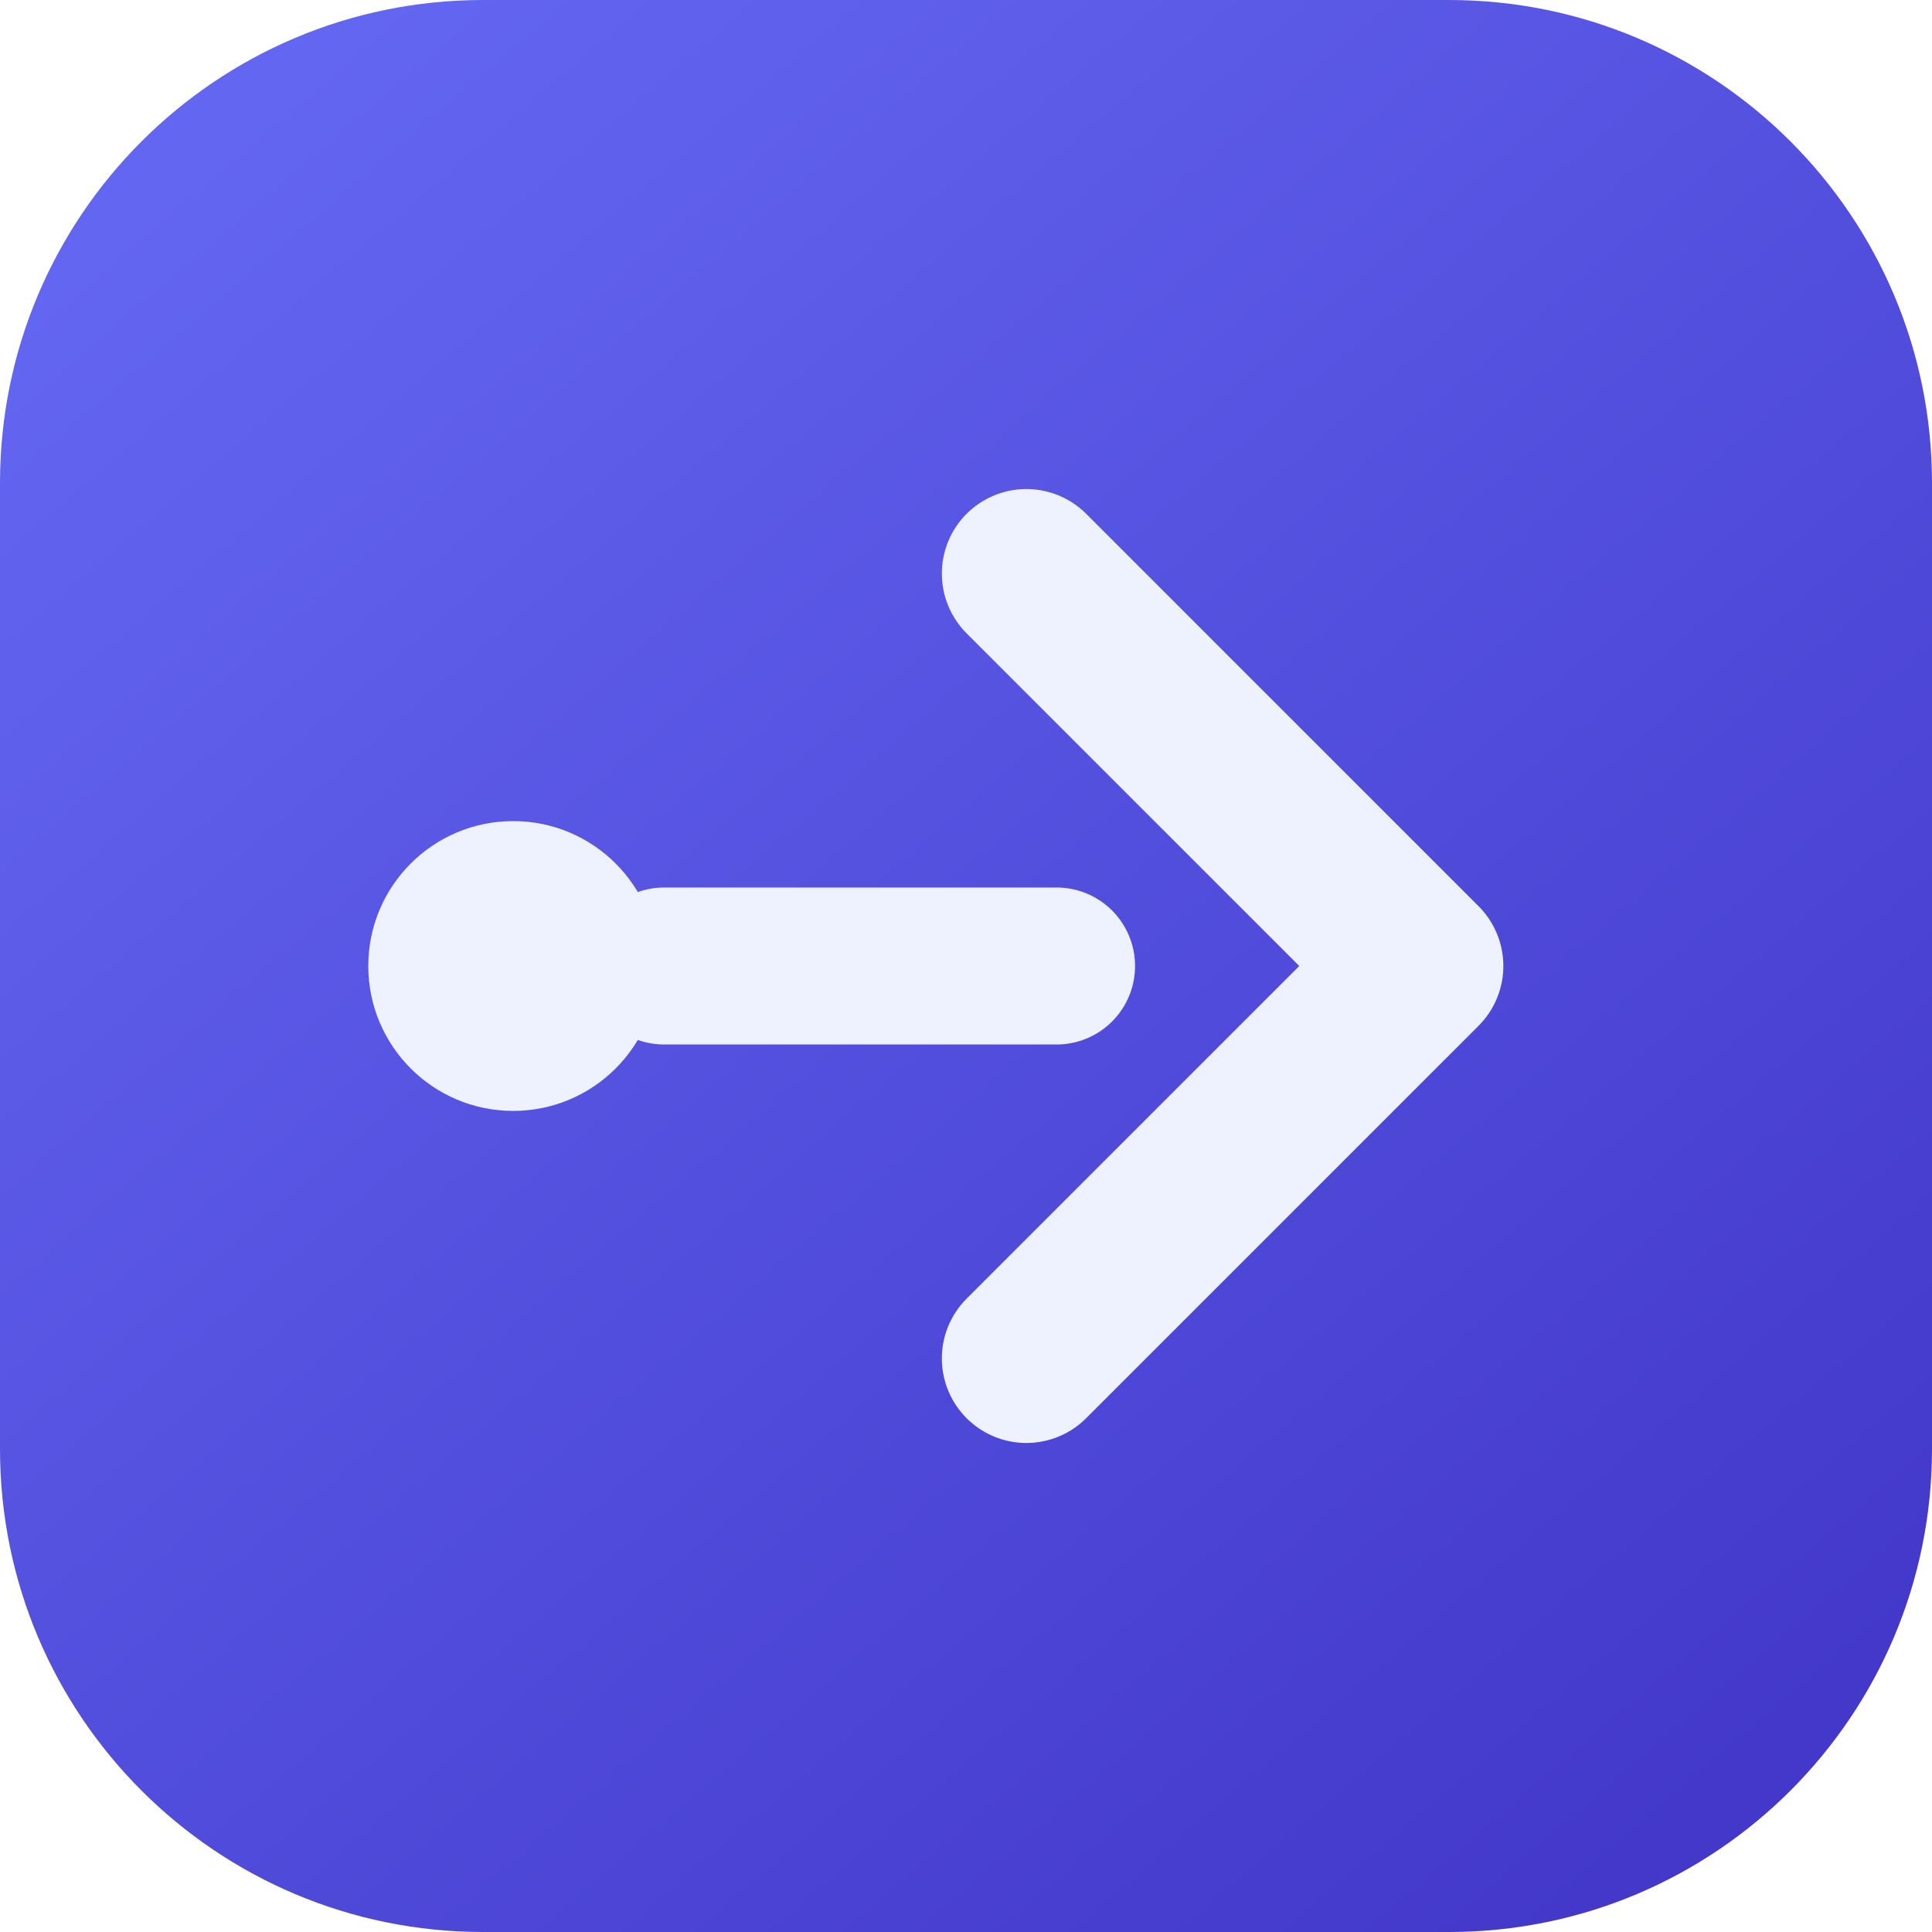
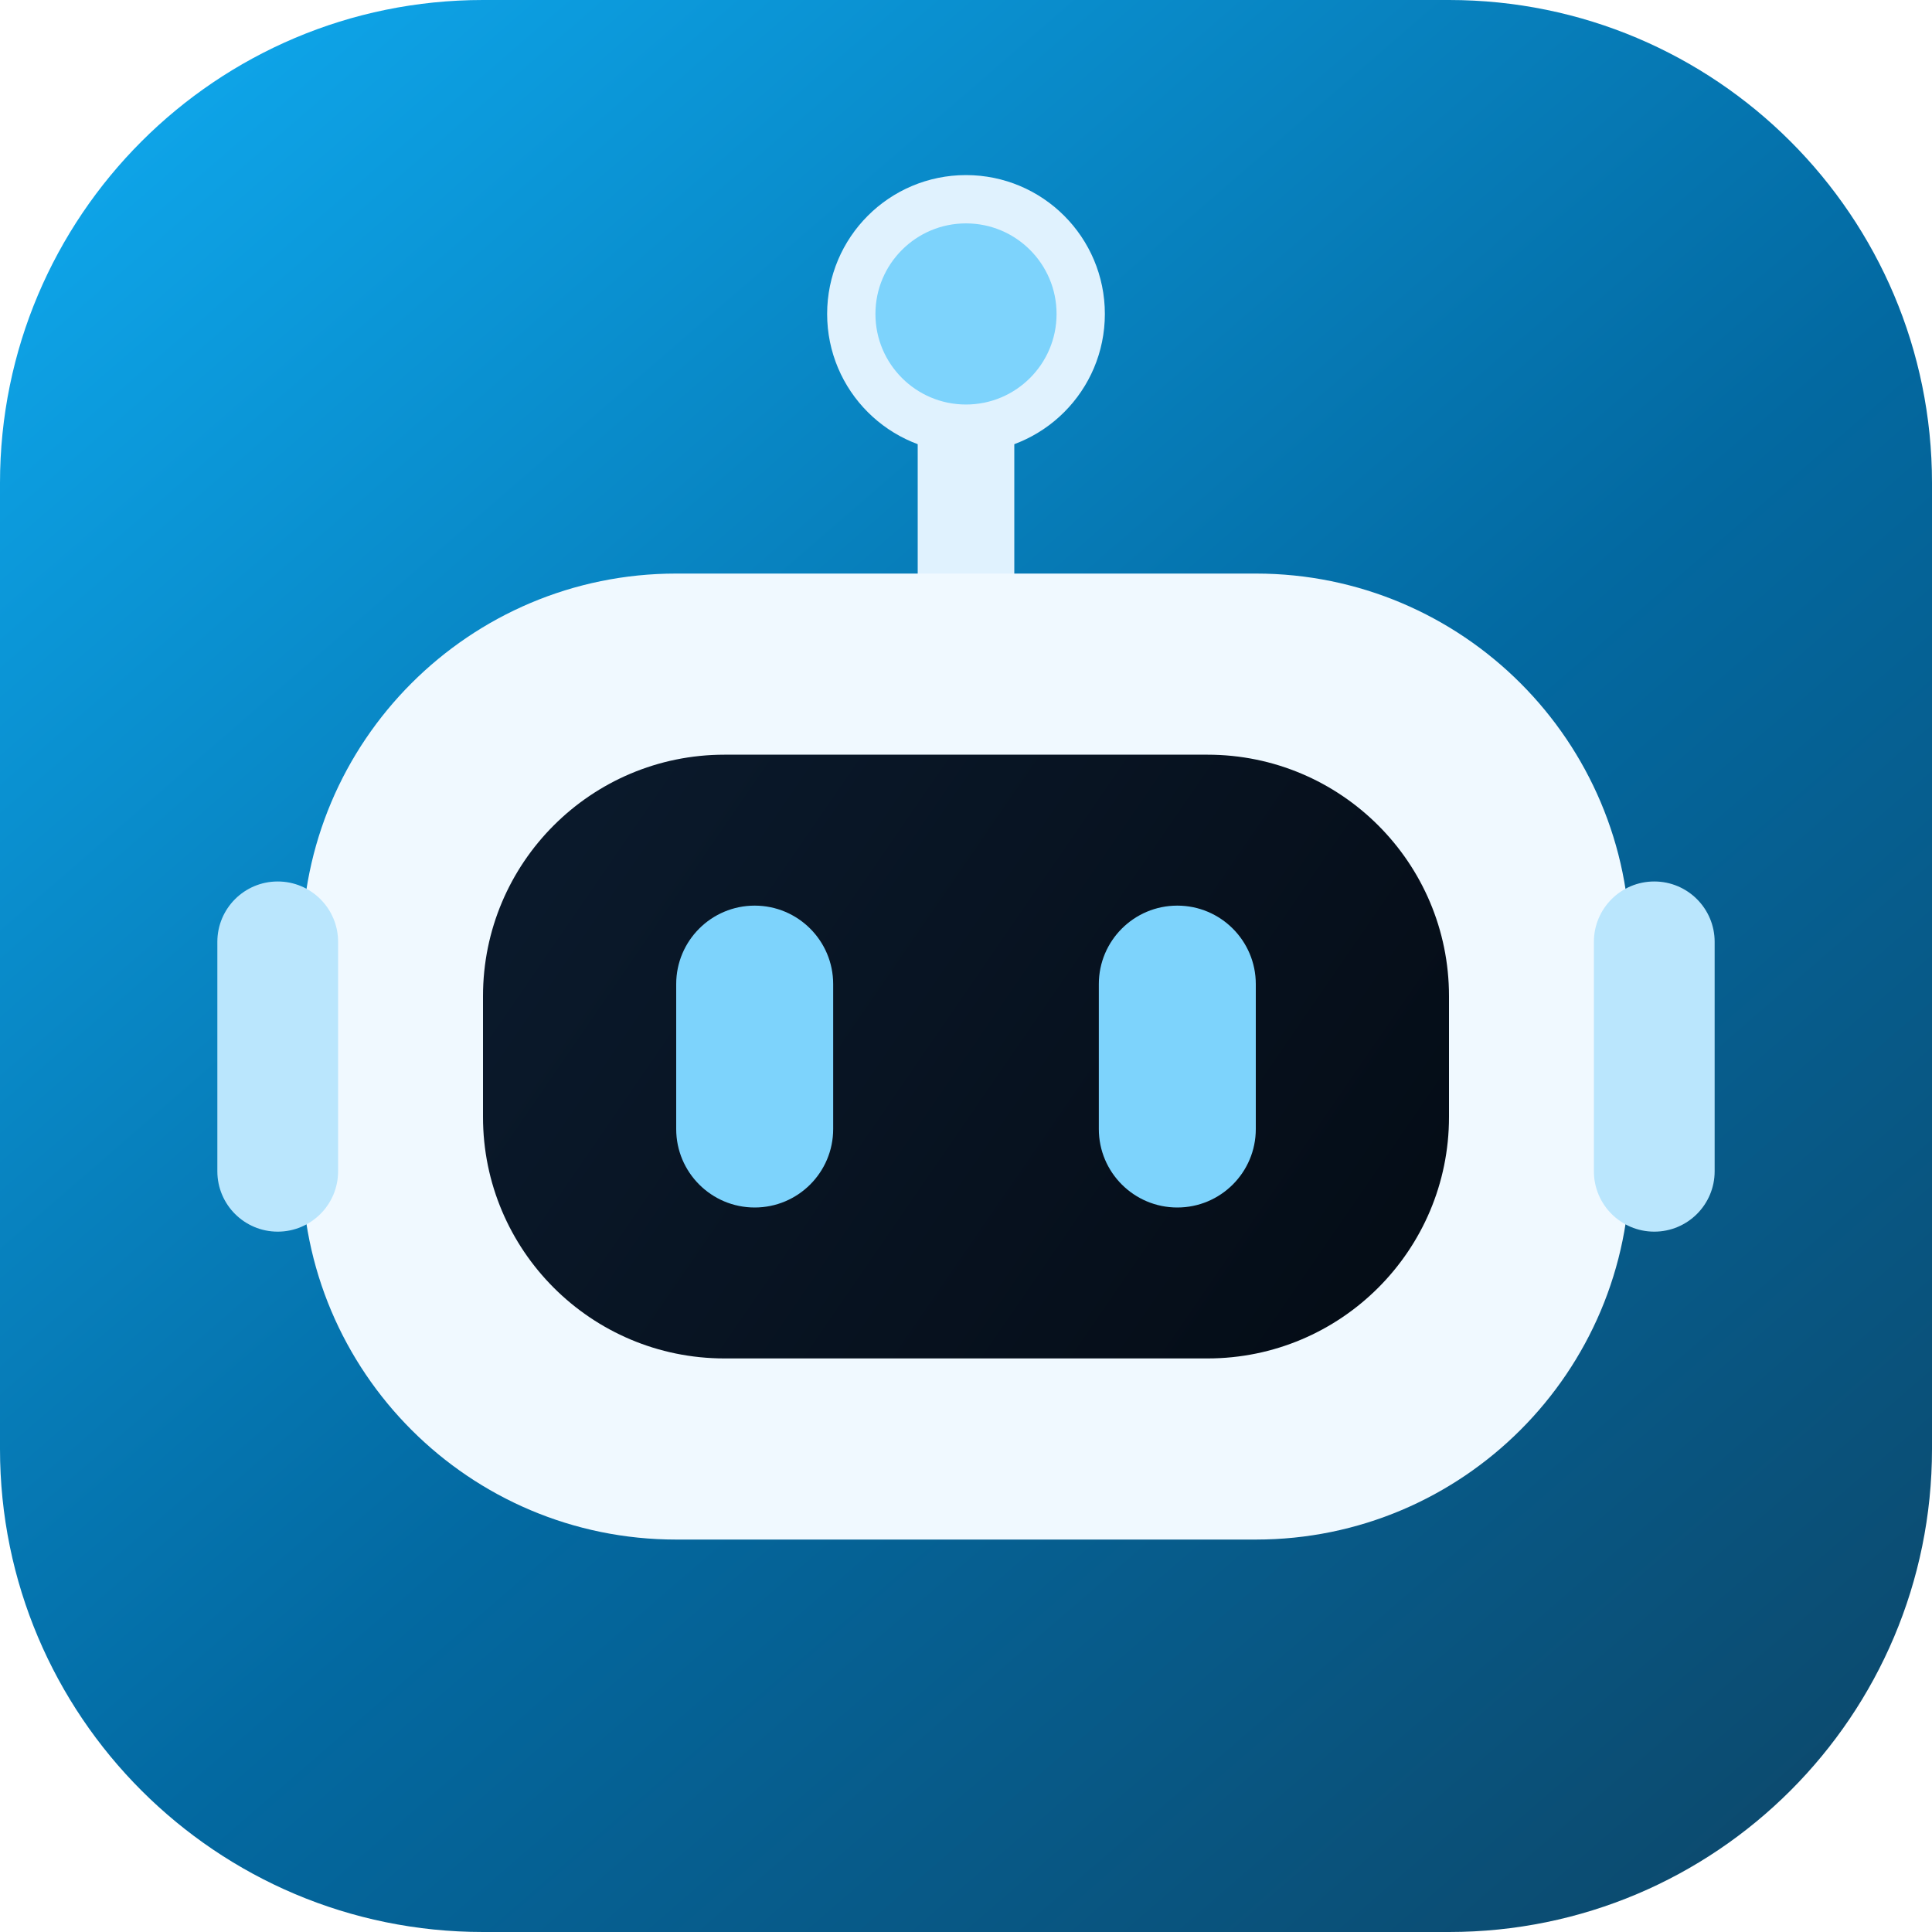
<svg xmlns="http://www.w3.org/2000/svg" viewBox="0 0 32 32">
  <defs>
-     <linearGradient id="g" x1="4" y1="2" x2="28" y2="30" gradientUnits="userSpaceOnUse">
-       <stop offset="0" stop-color="#6366f1" />
-       <stop offset="1" stop-color="#4338ca" />
+     <linearGradient id="t" x1="3" y1="1" x2="29" y2="31" gradientUnits="userSpaceOnUse">
+       <stop offset="0" stop-color="#0ea5e9" />
+       <stop offset=".55" stop-color="#0369a1" />
+       <stop offset="1" stop-color="#0c4a6e" />
+     </linearGradient>
+     <linearGradient id="v" x1="8" y1="12" x2="24" y2="23" gradientUnits="userSpaceOnUse">
+       <stop offset="0" stop-color="#0b1b2e" />
+       <stop offset="1" stop-color="#040b14" />
    </linearGradient>
  </defs>
-   <rect width="32" height="32" rx="8" fill="url(#g)" />
-   <circle cx="8.5" cy="16" r="2.4" fill="#eef2ff" />
-   <path d="M11 16h6.5" stroke="#eef2ff" stroke-width="2.6" stroke-linecap="round" />
-   <path d="M17 9.5 23.5 16 17 22.5" fill="none" stroke="#eef2ff" stroke-width="2.8" stroke-linecap="round" stroke-linejoin="round" />
+   <rect width="32" height="32" rx="8" fill="url(#t)" />
+   <path d="M16 9.6V6.4" stroke="#e0f2fe" stroke-width="1.6" stroke-linecap="round" />
+   <circle cx="16" cy="5.2" r="1.9" fill="#7dd3fc" stroke="#e0f2fe" stroke-width=".8" />
+   <rect x="5" y="9.5" width="22" height="16" rx="6.2" fill="#f0f9ff" />
+   <rect x="3.6" y="14.6" width="2" height="5.8" rx="1" fill="#bae6fd" />
+   <rect x="26.4" y="14.6" width="2" height="5.8" rx="1" fill="#bae6fd" />
+   <rect x="8" y="12.5" width="16" height="10" rx="4" fill="url(#v)" />
+   <rect x="11.2" y="15" width="2.6" height="5" rx="1.3" fill="#7dd3fc" />
+   <rect x="18.2" y="15" width="2.6" height="5" rx="1.3" fill="#7dd3fc" />
</svg>
